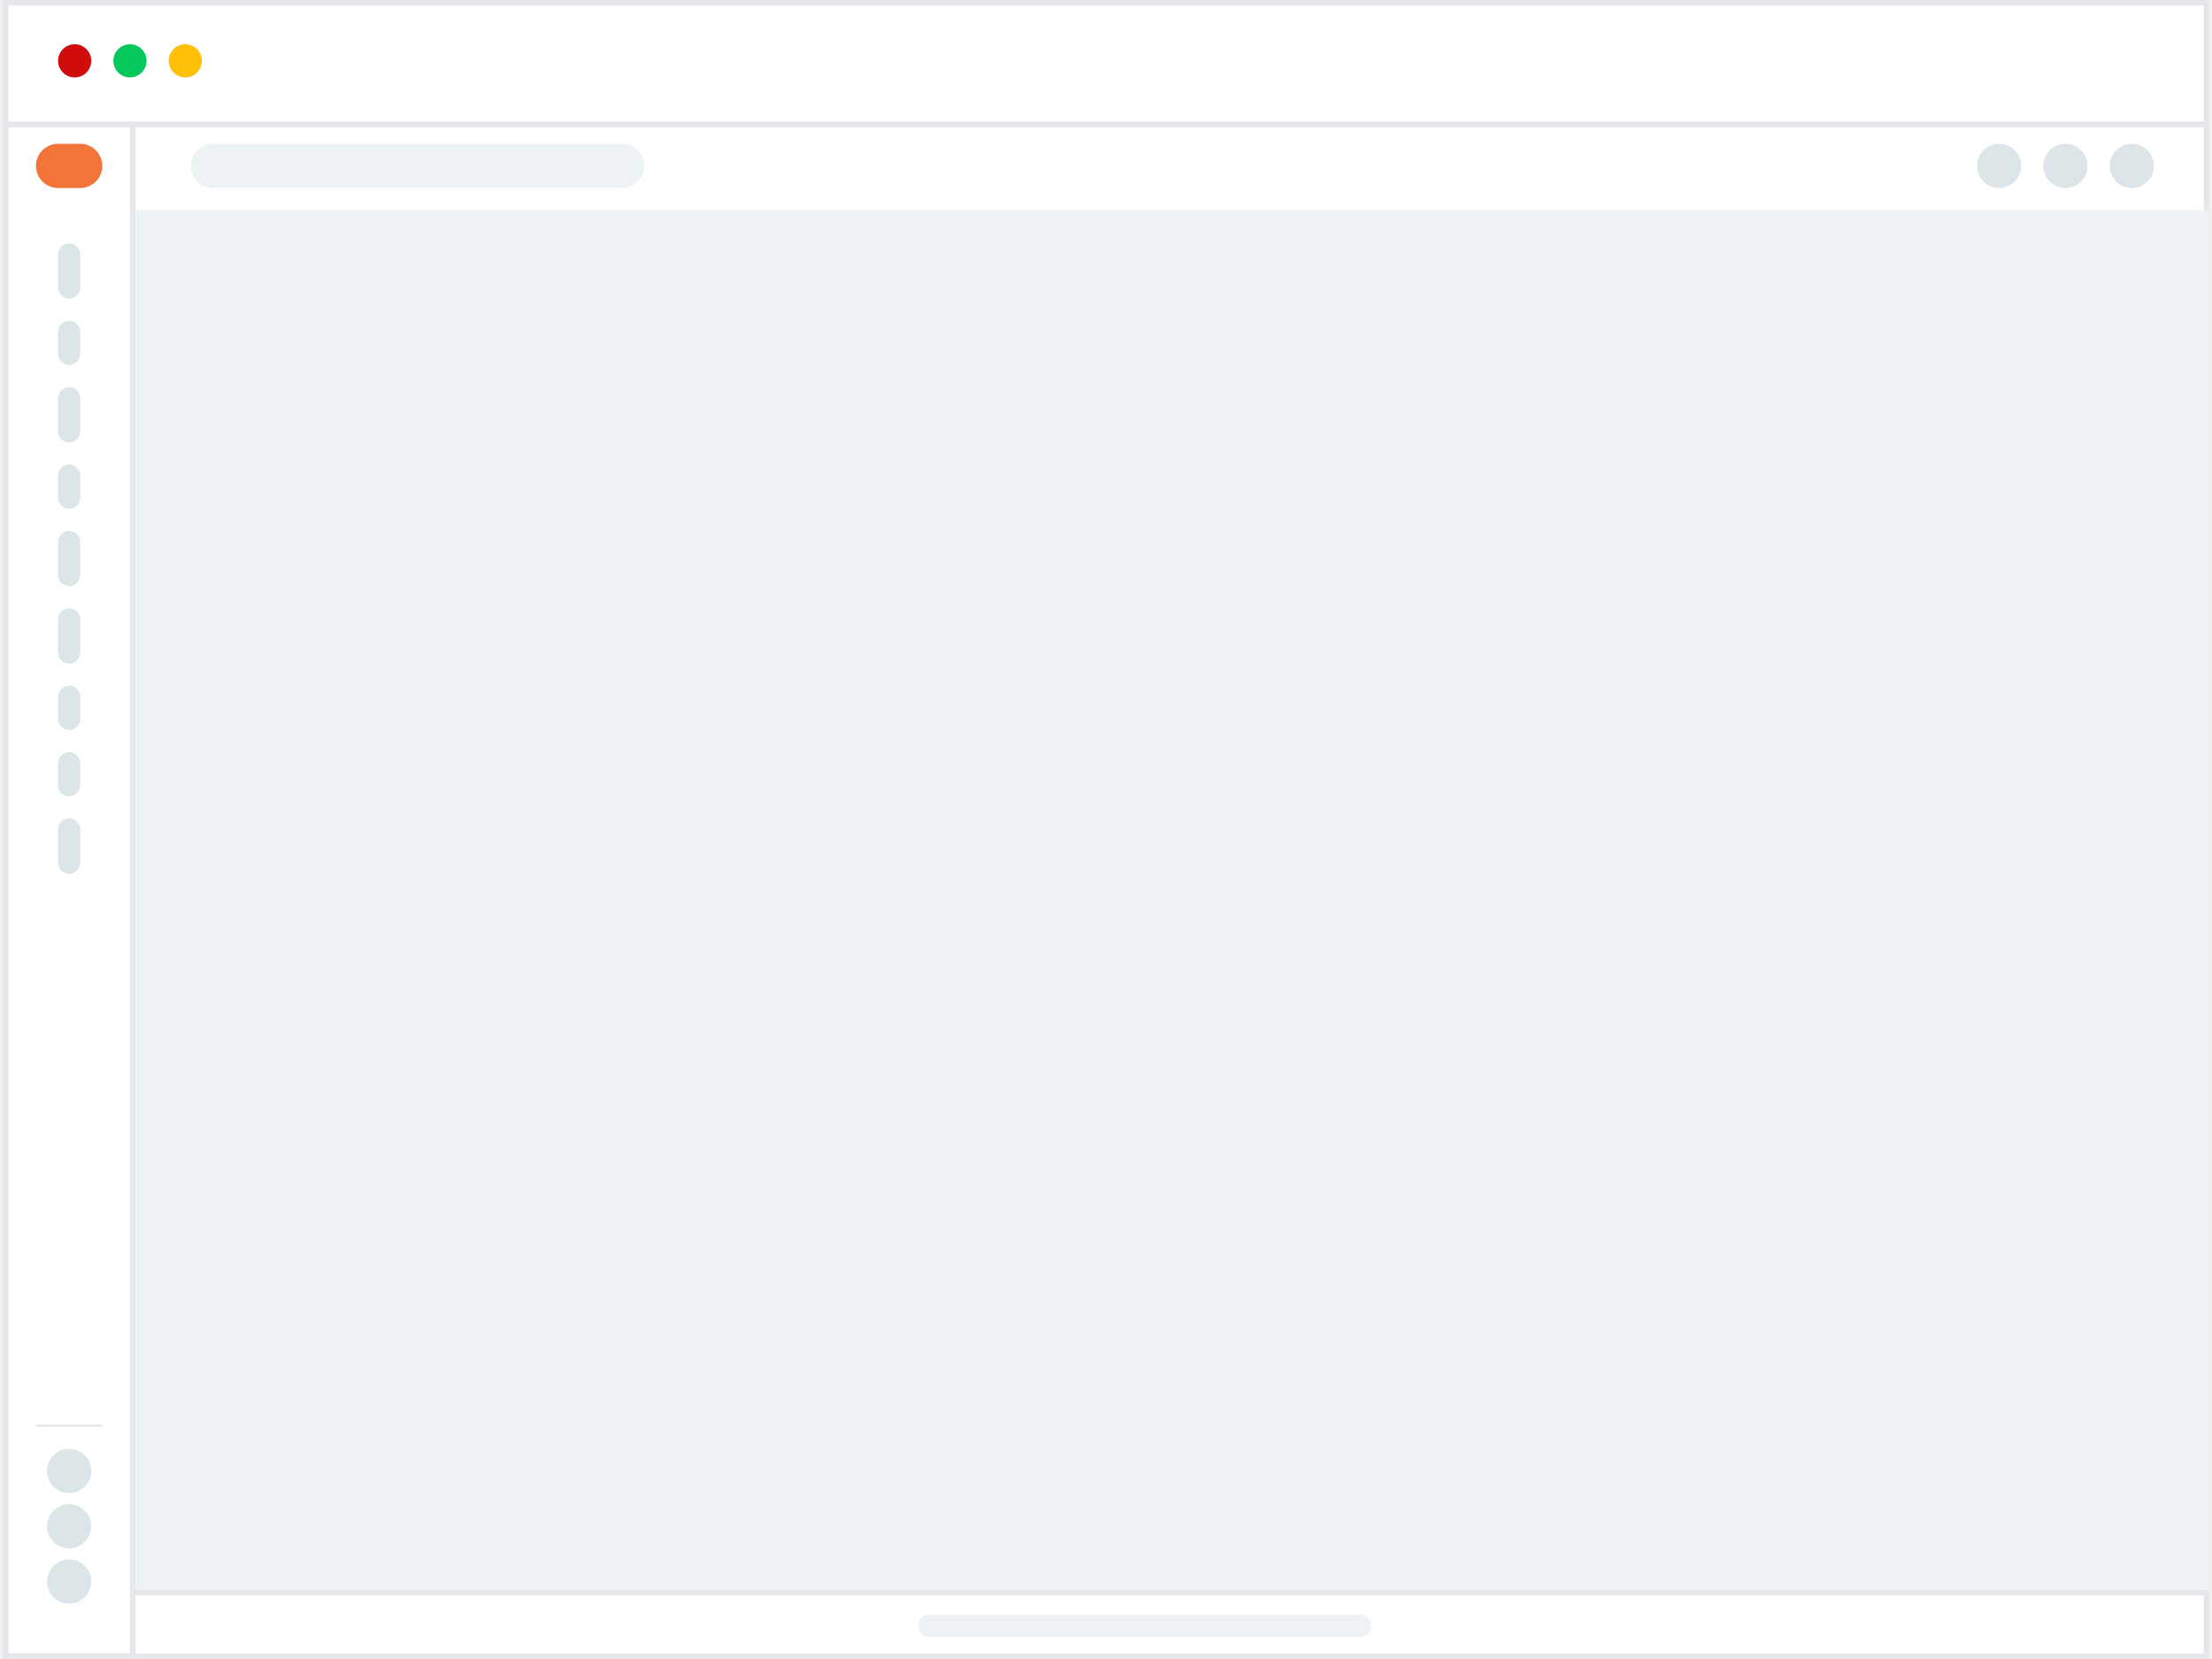
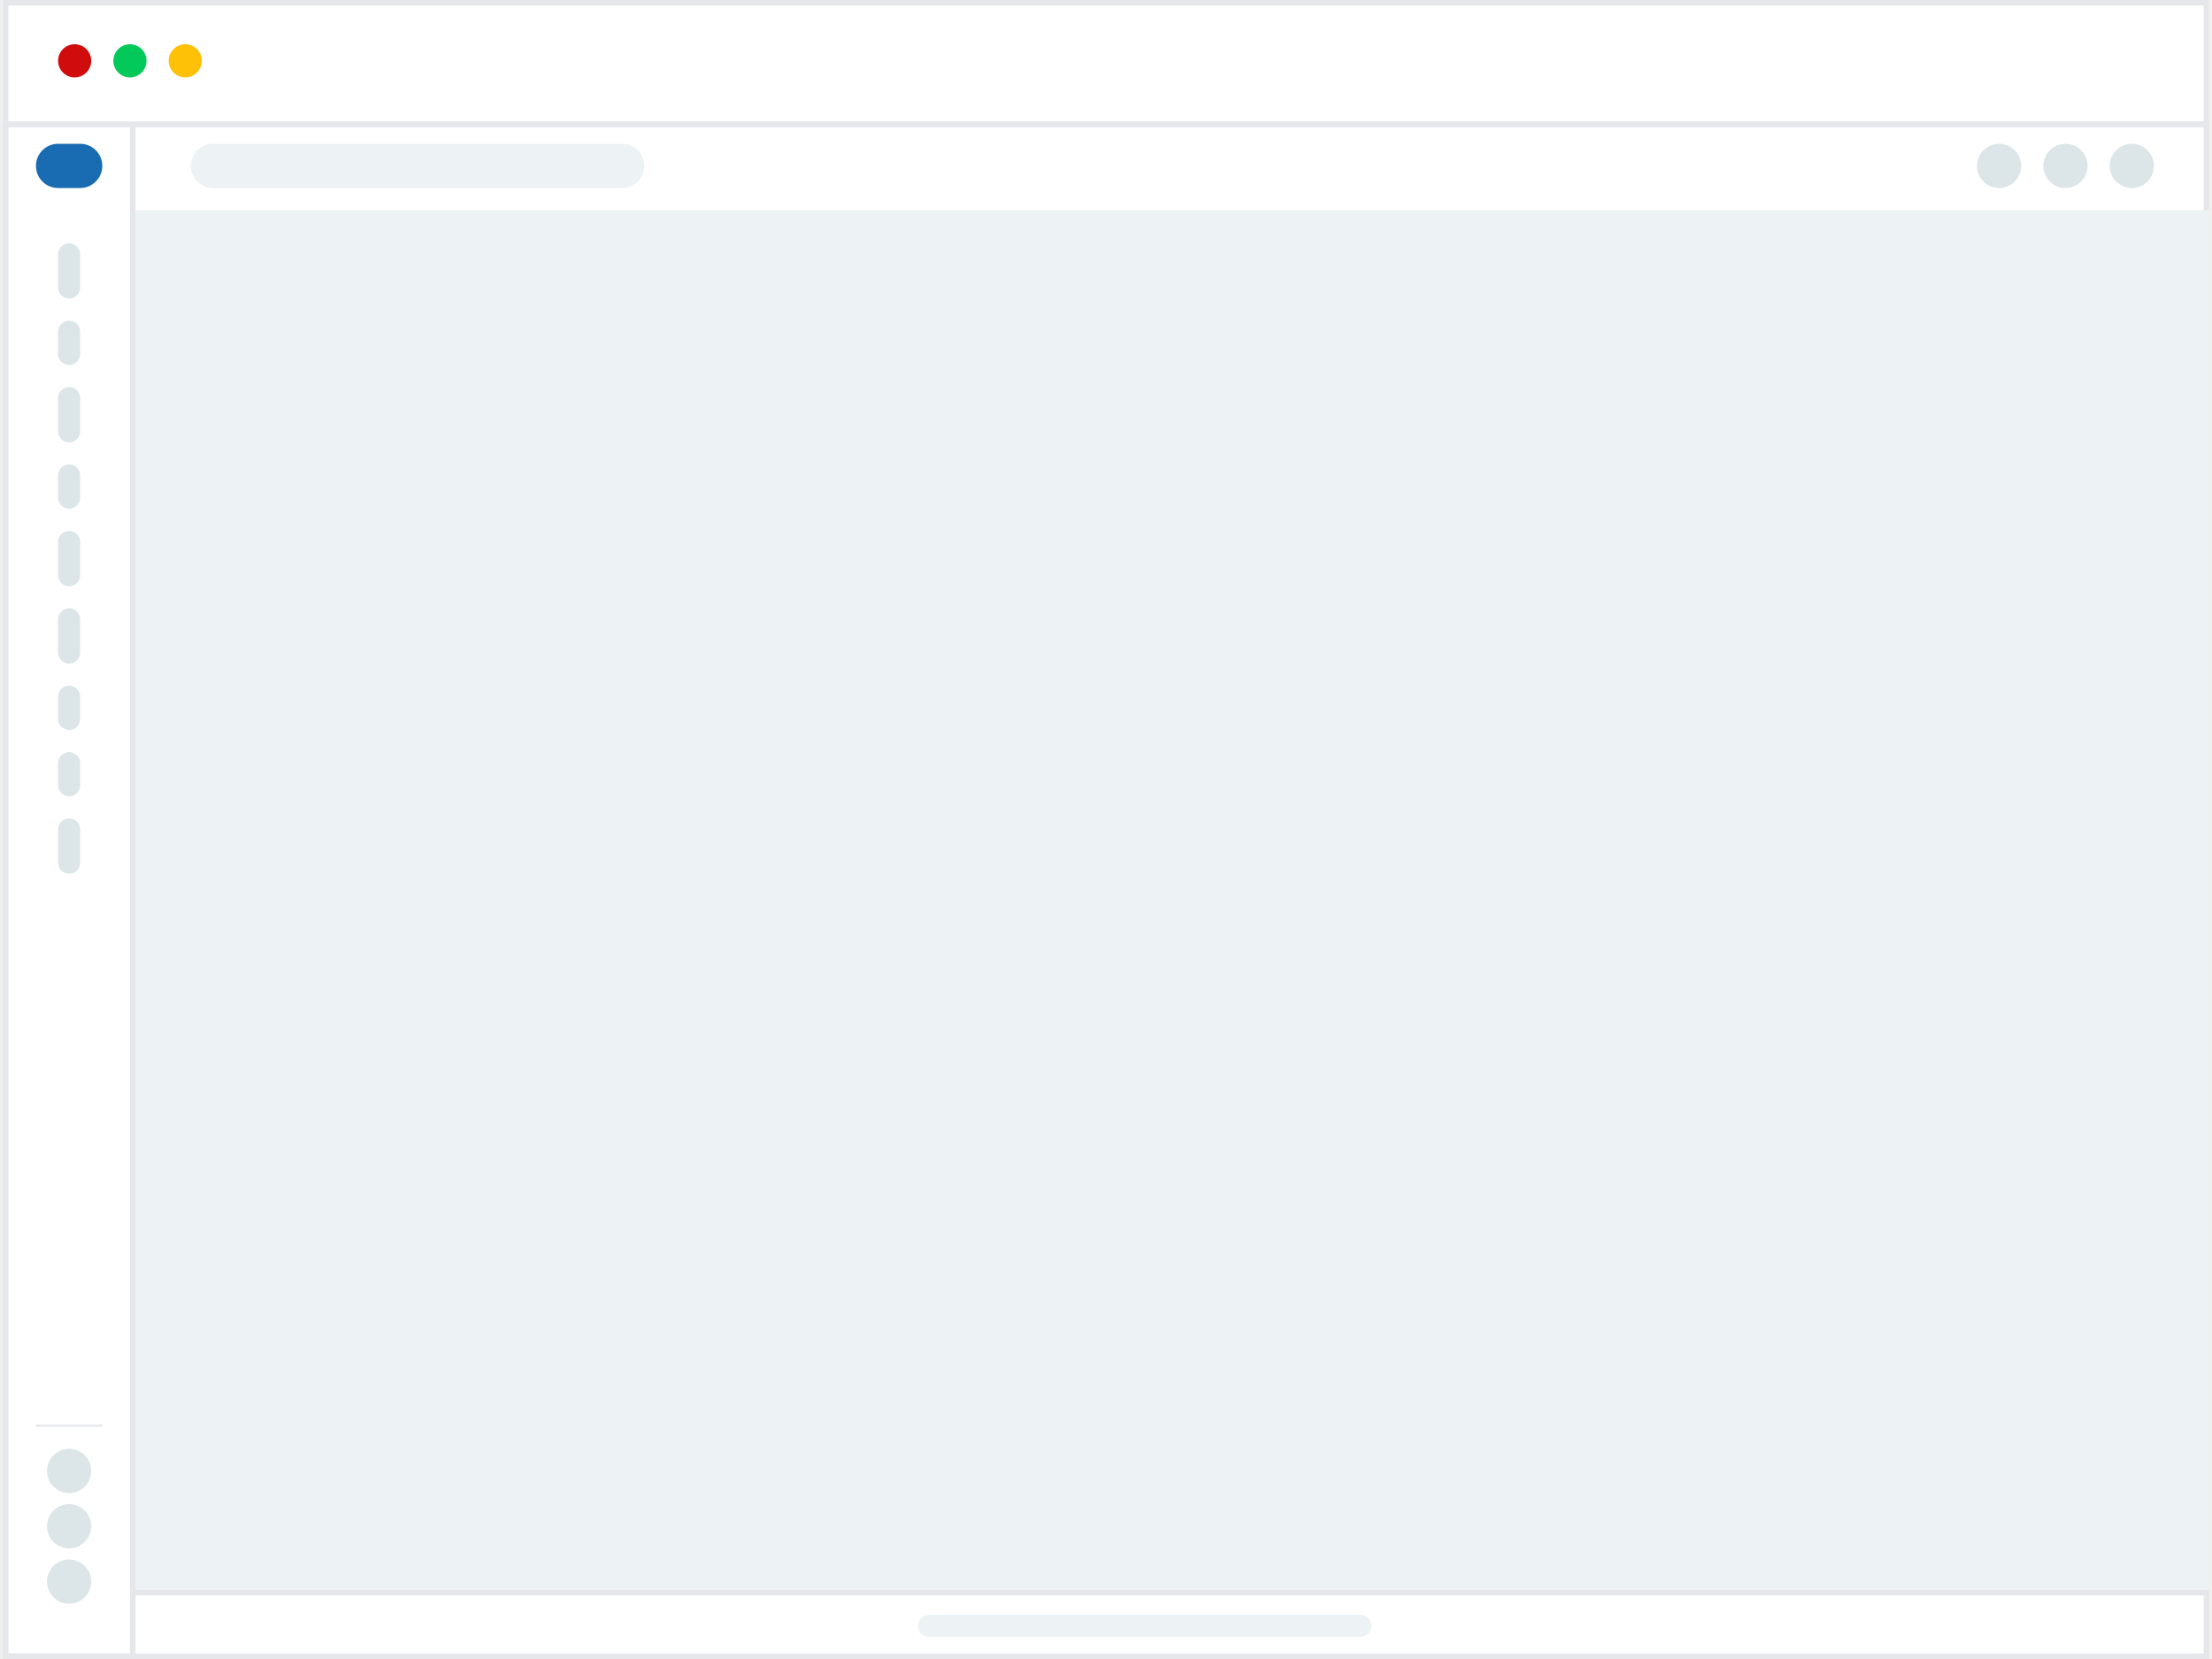
<svg xmlns="http://www.w3.org/2000/svg" width="200" height="150" viewBox="0 0 200 150" fill="none">
  <mask id="path-1-inside-1_1066_41222" fill="white">
    <path d="M0.25 0H199.75V11H0.25V0Z" />
  </mask>
  <path d="M0.25 0H199.75V11H0.25V0Z" fill="white" />
  <path d="M0.25 0V-0.5H-0.25V0H0.25ZM199.75 0H200.25V-0.5H199.75V0ZM0.25 0.5H199.75V-0.5H0.25V0.5ZM199.25 0V11H200.25V0H199.25ZM0.75 11V0H-0.25V11H0.75Z" fill="#E5E7EB" mask="url(#path-1-inside-1_1066_41222)" />
  <circle cx="6.75" cy="5.5" r="1.5" fill="#D00C0C" />
  <circle cx="11.75" cy="5.5" r="1.5" fill="#03C95A" />
  <circle cx="16.75" cy="5.5" r="1.5" fill="#FFC107" />
  <path d="M0.5 11.25H199.5V149.75H0.5V11.25Z" fill="white" />
  <path d="M0.5 11.25H199.5V149.75H0.5V11.25Z" stroke="#E5E7EB" stroke-width="0.5" />
  <path d="M0.5 11.25H12V149.75H0.5V11.25Z" stroke="#E5E7EB" stroke-width="0.5" />
-   <rect x="3.25" y="13" width="6" height="4" rx="2" fill="#F37438" />
+   <rect x="3.25" y="13" width="6" height="4" rx="2" fill="#196CB1" />
  <rect x="5.25" y="22" width="2" height="5" rx="1" fill="#DCE5E8" />
  <rect x="5.25" y="29" width="2" height="4" rx="1" fill="#DCE5E8" />
  <rect x="5.25" y="35" width="2" height="5" rx="1" fill="#DCE5E8" />
  <rect x="5.25" y="42" width="2" height="4" rx="1" fill="#DCE5E8" />
  <rect x="5.25" y="48" width="2" height="5" rx="1" fill="#DCE5E8" />
  <rect x="5.25" y="55" width="2" height="5" rx="1" fill="#DCE5E8" />
  <rect x="5.25" y="62" width="2" height="4" rx="1" fill="#DCE5E8" />
  <rect x="5.25" y="68" width="2" height="4" rx="1" fill="#DCE5E8" />
  <rect x="5.25" y="74" width="2" height="5" rx="1" fill="#DCE5E8" />
  <line x1="3.25" y1="128.9" x2="9.25" y2="128.9" stroke="#E5E7EB" stroke-width="0.2" />
  <circle cx="6.25" cy="133" r="2" fill="#DCE5E8" />
  <circle cx="6.25" cy="138" r="2" fill="#DCE5E8" />
  <circle cx="6.25" cy="143" r="2" fill="#DCE5E8" />
  <mask id="path-22-inside-2_1066_41222" fill="white">
    <path d="M12.25 11H199.75V19H12.25V11Z" />
  </mask>
  <path d="M12.25 11.5H199.75V10.5H12.25V11.5Z" fill="#E5E7EB" mask="url(#path-22-inside-2_1066_41222)" />
  <rect x="17.25" y="13" width="41" height="4" rx="2" fill="#EDF2F4" />
  <circle cx="180.75" cy="15" r="2" fill="#DCE5E8" />
  <circle cx="186.75" cy="15" r="2" fill="#DCE5E8" />
  <circle cx="192.75" cy="15" r="2" fill="#DCE5E8" />
  <rect x="12.25" y="19" width="187.5" height="125" fill="#EDF2F4" />
  <path d="M12.25 144.25H199.75V143.75H12.25V144.25Z" fill="#E5E7EB" />
  <rect width="41" height="2" rx="1" transform="matrix(1 0 0 -1 83 148)" fill="#EDF2F4" />
</svg>
